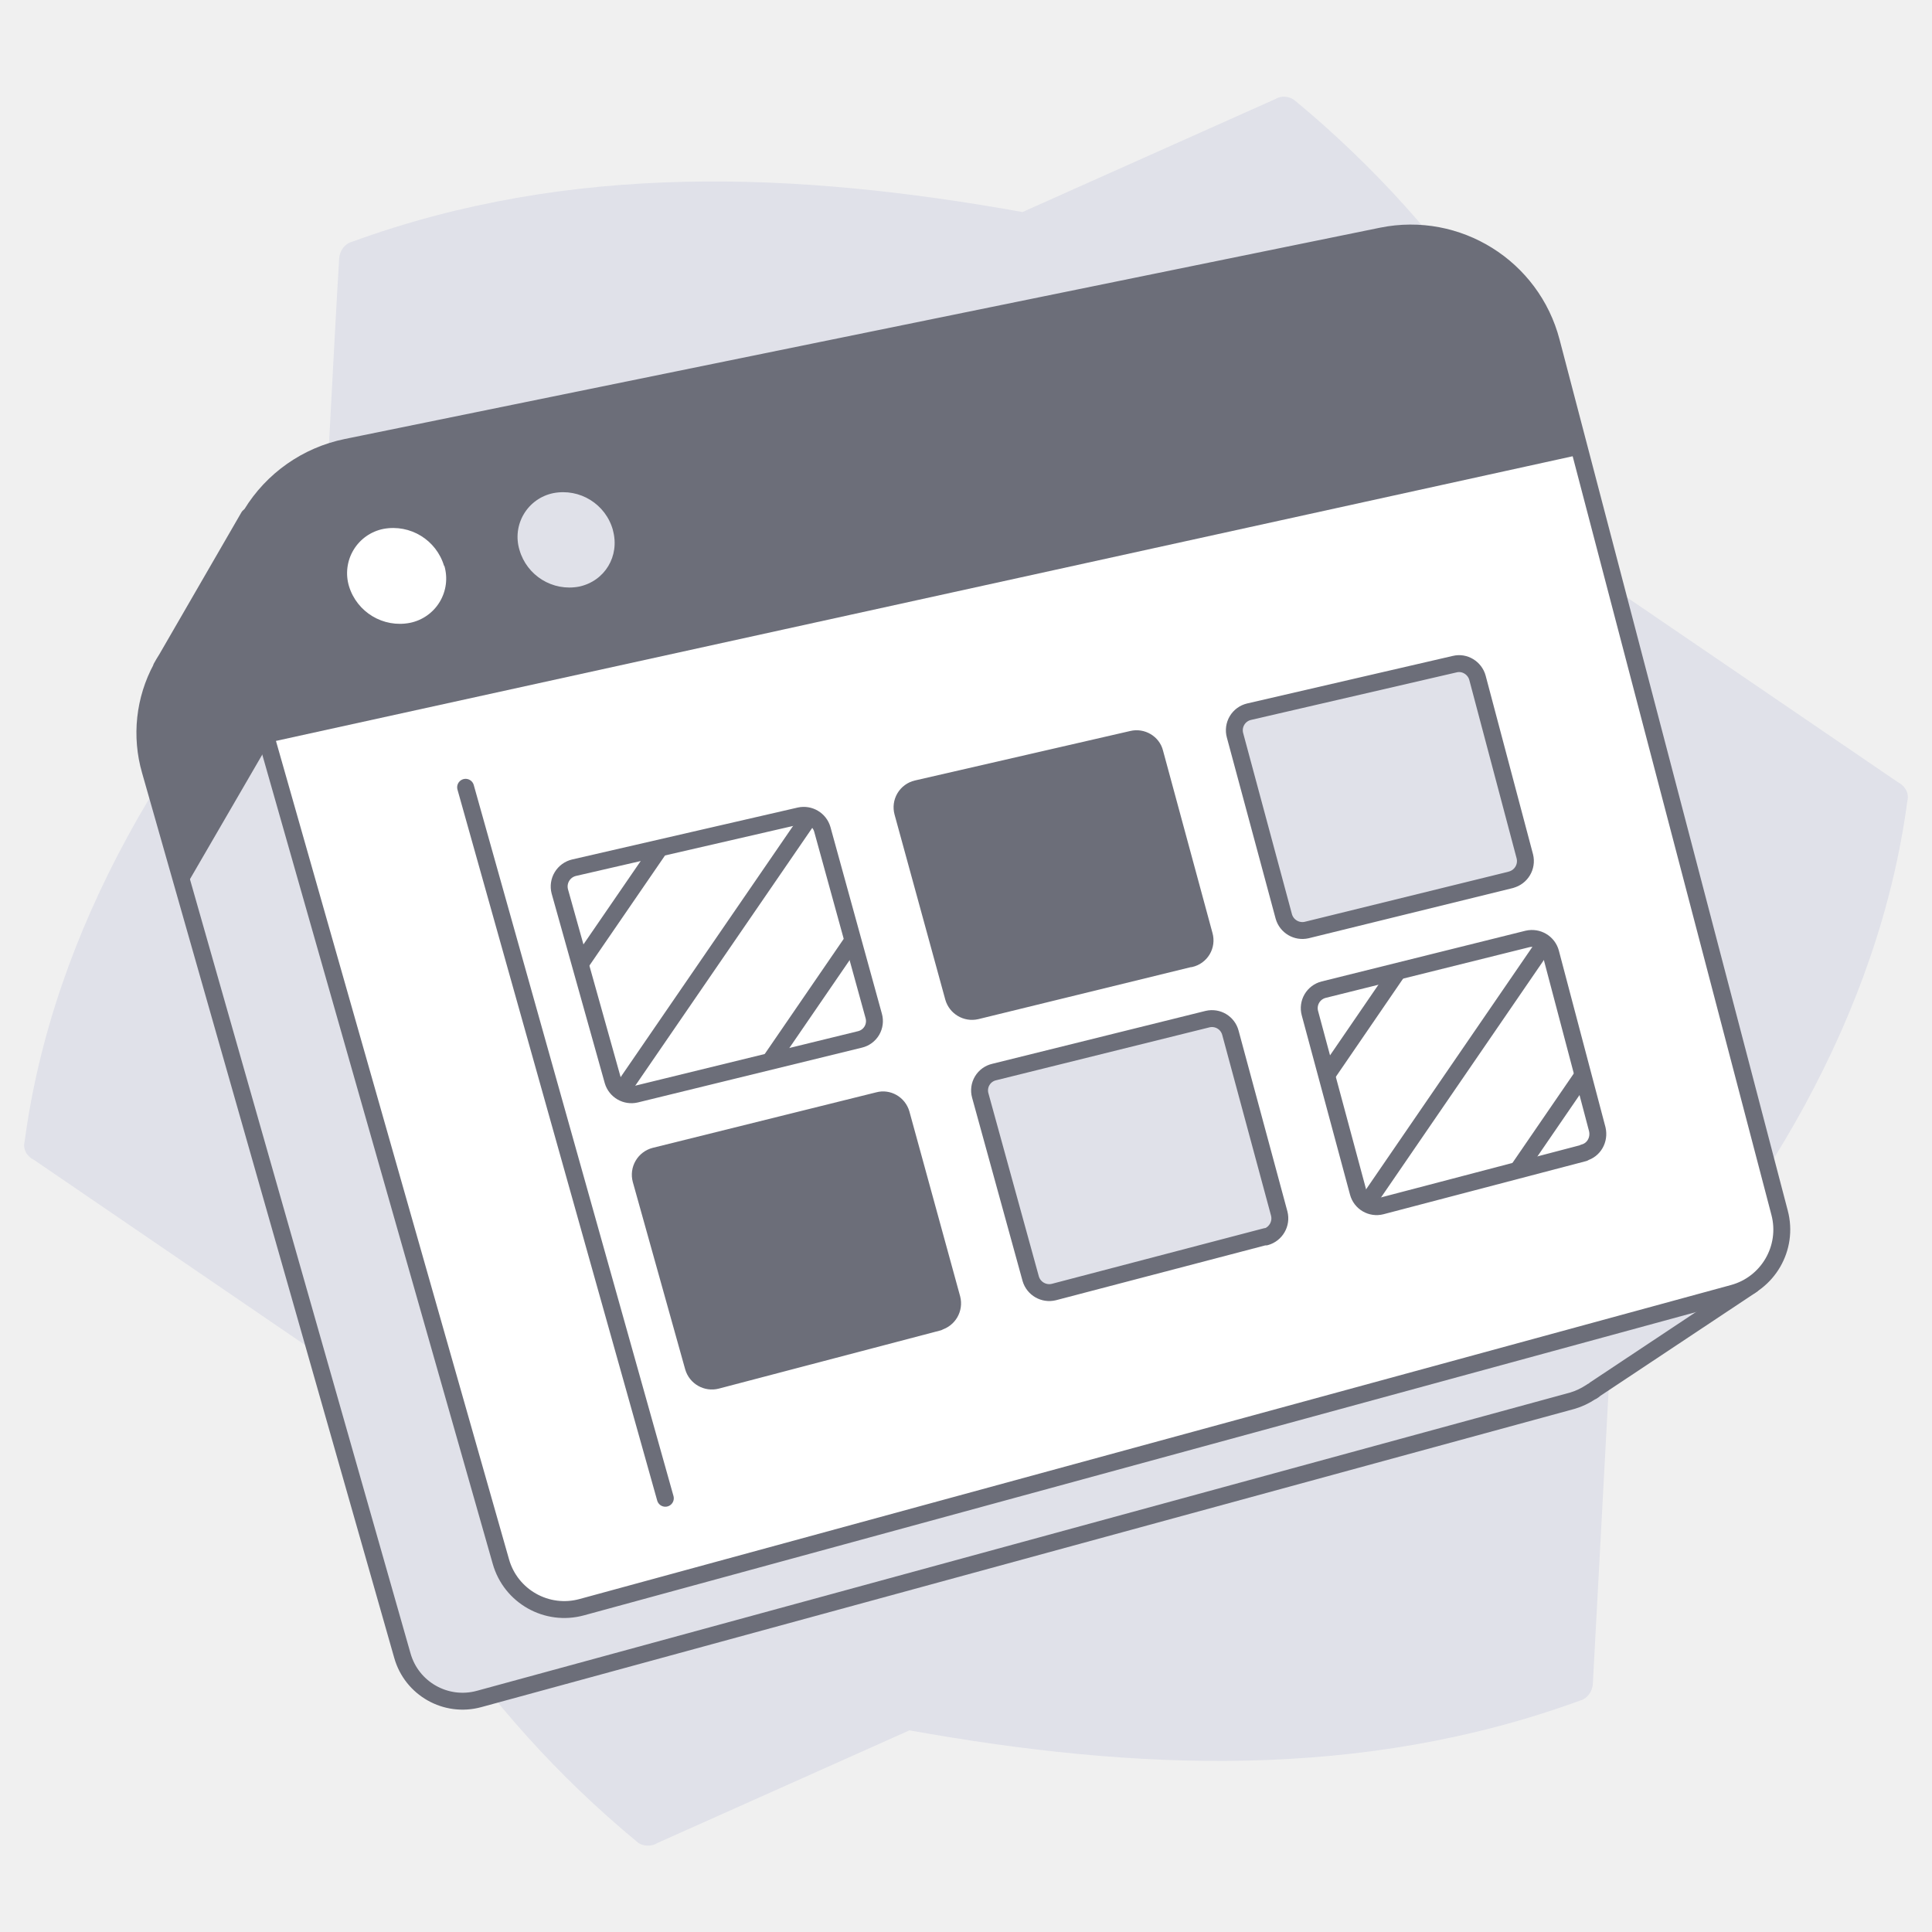
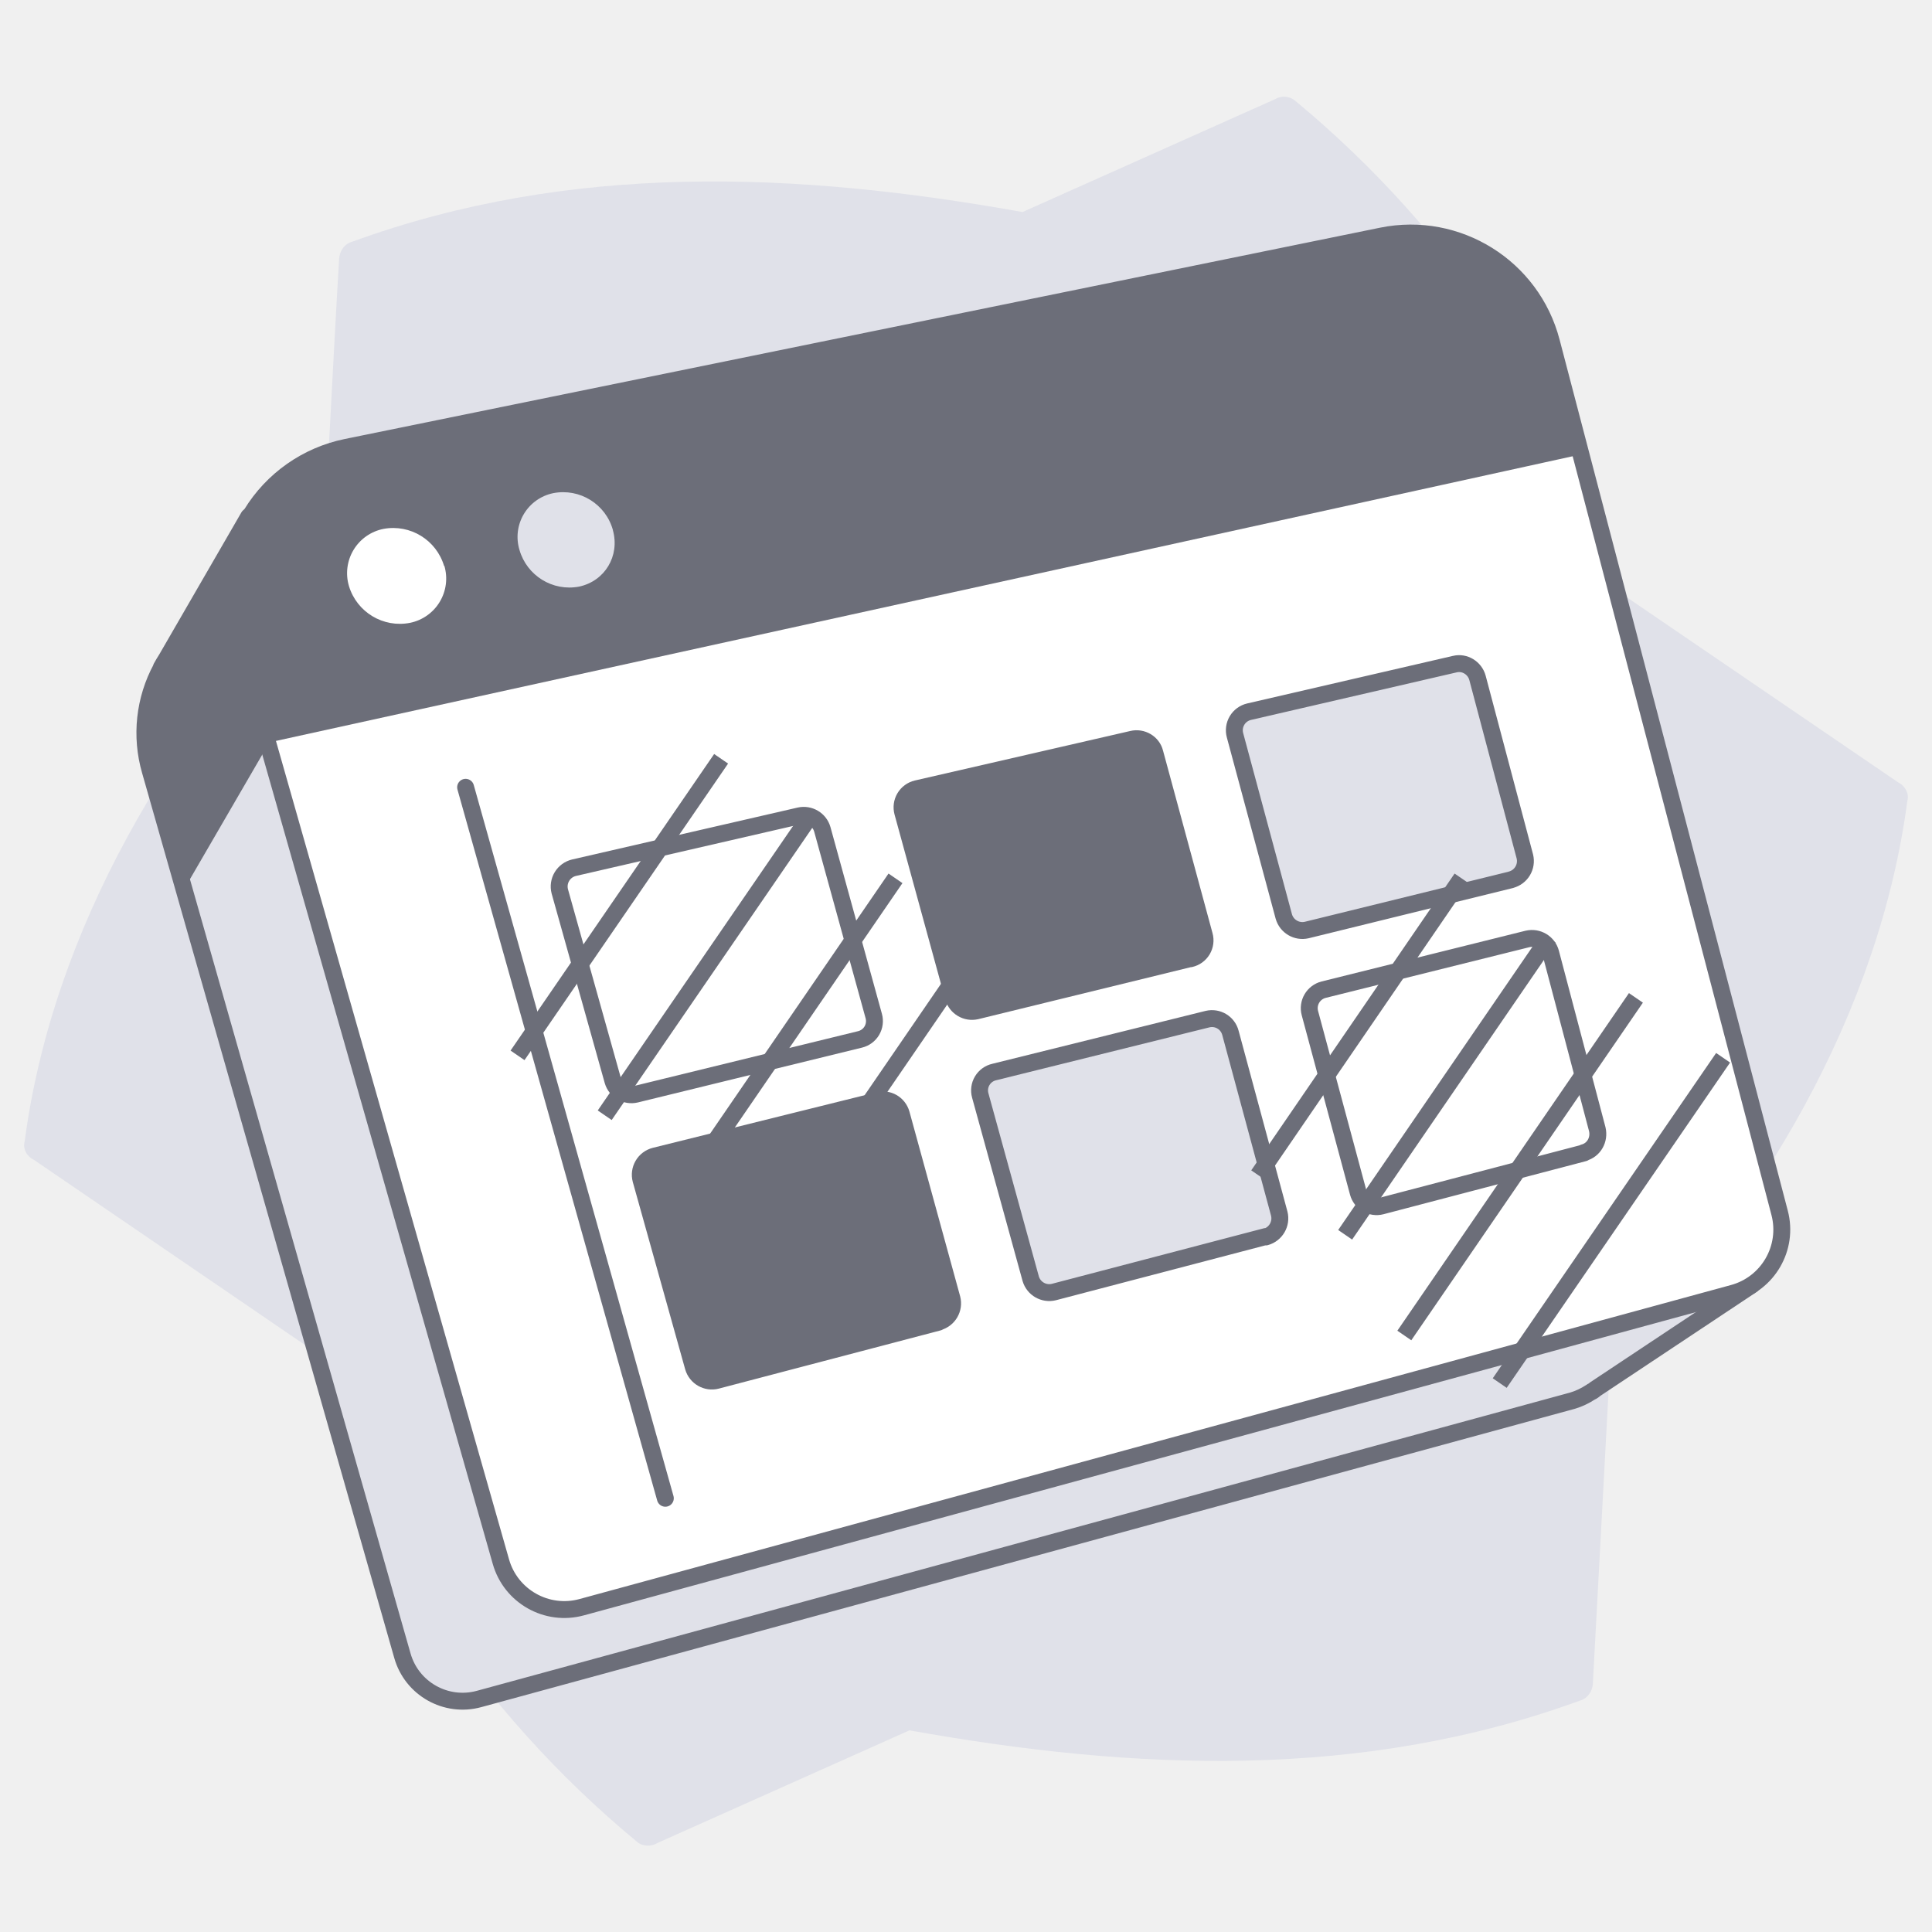
<svg xmlns="http://www.w3.org/2000/svg" width="80" height="80" viewBox="0 0 80 80" fill="none">
  <path d="M67.36 24.73A43.12 43.12 0 0 0 53.64 4.18a.72.72 0 0 0-.85-.07L42.34 8.78c-9.36-1.68-18.71-2.07-27.76 1.23-.3.08-.54.38-.54.77-.16 2.53-.7 13.03-.7 13.03C7.1 30.25 2.19 38.45 1.02 47.27c-.08.3.08.61.39.76l11.23 7.67a43.12 43.12 0 0 0 13.72 20.55c.23.22.62.22.85.07l10.45-4.67c9.36 1.68 18.71 2.07 27.76-1.23.3-.08.54-.38.54-.77l.7-13.03c6.24-6.44 11.15-14.64 12.32-23.46.08-.3-.08-.61-.39-.77l-11.23-7.66Z" fill="#E0E1E9" />
  <path d="M65.92 57.62s.1-.06.12-.09l6.5-4.32-3.14-1.7-3.13.76-8.3-31.68a5.7 5.7 0 0 0-6.68-4.15L11.7 24.51l-1.4-3.12-3.4 5.88a6.5 6.5 0 0 0-.22.37v.02a5.64 5.64 0 0 0-.46 4.25l10.44 36.64a2.59 2.59 0 0 0 3.18 1.8L65.11 58c.27-.08.52-.2.75-.35l.05-.03.01-.01Z" fill="#E0E1E9" stroke="#6C6E79" stroke-width=".7" stroke-linecap="round" stroke-linejoin="round" />
  <path d="m71.76 53.55-47.67 13a2.73 2.73 0 0 1-3.35-1.89L9.75 26.07a6.03 6.03 0 0 1 4.6-7.55l42.87-8.75a6.02 6.02 0 0 1 7.02 4.38l9.45 36.07a2.73 2.73 0 0 1-1.93 3.33Z" fill="#fff" />
  <path d="M65.45 18.82 11.06 30.76l-1.34-4.69a6.03 6.03 0 0 1 4.6-7.55L57.2 9.77a6.02 6.02 0 0 1 7.03 4.38l1.22 4.67Z" fill="#6C6E79" />
  <path d="M18.4 23.43a1.87 1.87 0 0 1-1.42 2.36 2.2 2.2 0 0 1-2.53-1.52 1.87 1.87 0 0 1 1.43-2.37 2.2 2.2 0 0 1 2.51 1.54v-.01Z" fill="#fff" />
  <path d="M25.38 21.96c.29 1.06-.33 2.1-1.4 2.33a2.15 2.15 0 0 1-2.47-1.52 1.85 1.85 0 0 1 1.4-2.35 2.14 2.14 0 0 1 2.47 1.53Z" fill="#E0E1E9" />
  <path d="M11.09 30.86s.32-3.15.6-6.39l-1.37-3.08-3.42 5.88-.21.37v.02a5.64 5.64 0 0 0-.46 4.25l1.4 4.9 3.46-5.96v.01Z" fill="#6C6E79" />
  <path d="m71.76 53.55-47.67 13a2.73 2.73 0 0 1-3.35-1.89L9.75 26.07a6.03 6.03 0 0 1 4.6-7.55l42.87-8.75a6.02 6.02 0 0 1 7.02 4.38l9.45 36.07a2.73 2.73 0 0 1-1.93 3.33ZM19.28 32.6l8.27 29.44" stroke="#6C6E79" stroke-width=".7" stroke-linecap="round" stroke-linejoin="round" />
  <path d="m49.3 39.69-8.87 2.17a.8.8 0 0 1-.95-.56l-2.1-7.66a.79.79 0 0 1 .58-.98l8.92-2.05c.41-.1.84.15.94.56l2.05 7.56a.78.78 0 0 1-.58.97v-.01Z" fill="#6C6E79" stroke="#6C6E79" stroke-width=".7" stroke-linecap="round" stroke-linejoin="round" />
  <path d="m62.57 36.43-8.46 2.08a.8.8 0 0 1-.95-.56l-2.02-7.5a.79.79 0 0 1 .58-.98l8.52-1.97c.41-.1.83.16.94.57l1.96 7.39a.8.8 0 0 1-.58.97h.01Z" fill="#E0E1E9" stroke="#6C6E79" stroke-width=".7" stroke-linecap="round" stroke-linejoin="round" />
  <path d="m38.86 54.75-9.18 2.41a.8.8 0 0 1-.97-.55l-2.17-7.76a.8.8 0 0 1 .57-.98l9.26-2.3c.4-.11.83.13.95.55l2.1 7.65a.8.8 0 0 1-.56.97v.01Z" fill="#6C6E79" stroke="#6C6E79" stroke-width=".7" stroke-linecap="round" stroke-linejoin="round" />
  <path d="m52.42 51.2-8.78 2.3a.8.8 0 0 1-.96-.55l-2.09-7.59a.78.78 0 0 1 .58-.97L50 42.2c.42-.1.84.15.95.57l2.02 7.48a.8.8 0 0 1-.56.97v0Z" fill="#E0E1E9" stroke="#6C6E79" stroke-width=".7" stroke-linecap="round" stroke-linejoin="round" />
  <path d="m35.61 43.04-9.28 2.27a.8.8 0 0 1-.95-.55l-2.2-7.85a.8.8 0 0 1 .59-.98l9.34-2.15a.8.8 0 0 1 .94.56l2.13 7.73a.78.78 0 0 1-.57.97v0ZM65.59 47.74l-8.39 2.2a.79.79 0 0 1-.96-.56l-2-7.43a.79.79 0 0 1 .57-.97l8.44-2.1c.43-.1.85.16.96.57l1.93 7.31c.1.43-.14.86-.56.97h0Z" stroke="#6C6E79" stroke-width=".7" stroke-linecap="round" stroke-linejoin="round" />
-   <mask id="a" style="mask-type:alpha" maskUnits="userSpaceOnUse" x="23" y="33" width="14" height="13">
+   <mask maskUnits="userSpaceOnUse" x="23" y="33" width="14" height="13">
    <path d="m35.61 43.04-9.28 2.27a.8.8 0 0 1-.95-.55l-2.2-7.85a.8.8 0 0 1 .59-.98l9.34-2.15a.8.8 0 0 1 .94.56l2.13 7.73a.78.78 0 0 1-.57.97Z" fill="#D9D9D9" />
  </mask>
  <g mask="url(#a)" stroke="#6C6E79" stroke-width=".7" stroke-miterlimit="10">
    <path d="M29.86 31.42 21.43 43.7M33.47 33.9l-8.43 12.28M37.08 36.37l-9.59 13.98M40.69 38.84l-9.25 13.49" />
  </g>
-   <mask id="b" style="mask-type:alpha" maskUnits="userSpaceOnUse" x="54" y="38" width="13" height="12">
+   <mask maskUnits="userSpaceOnUse" x="54" y="38" width="13" height="12">
    <path d="m65.59 47.74-8.39 2.2a.79.79 0 0 1-.96-.56l-2-7.43a.79.79 0 0 1 .57-.97l8.44-2.1c.43-.1.85.16.96.57l1.93 7.31c.1.43-.14.86-.56.97Z" fill="#D9D9D9" />
  </mask>
  <g mask="url(#b)" stroke="#6C6E79" stroke-width=".7" stroke-miterlimit="10">
    <path d="M60.52 36.37 52.1 48.66M64.13 38.84 55.7 51.13M67.74 41.32 58.15 55.3M71.35 43.8 62.1 57.27" />
  </g>
</svg>
